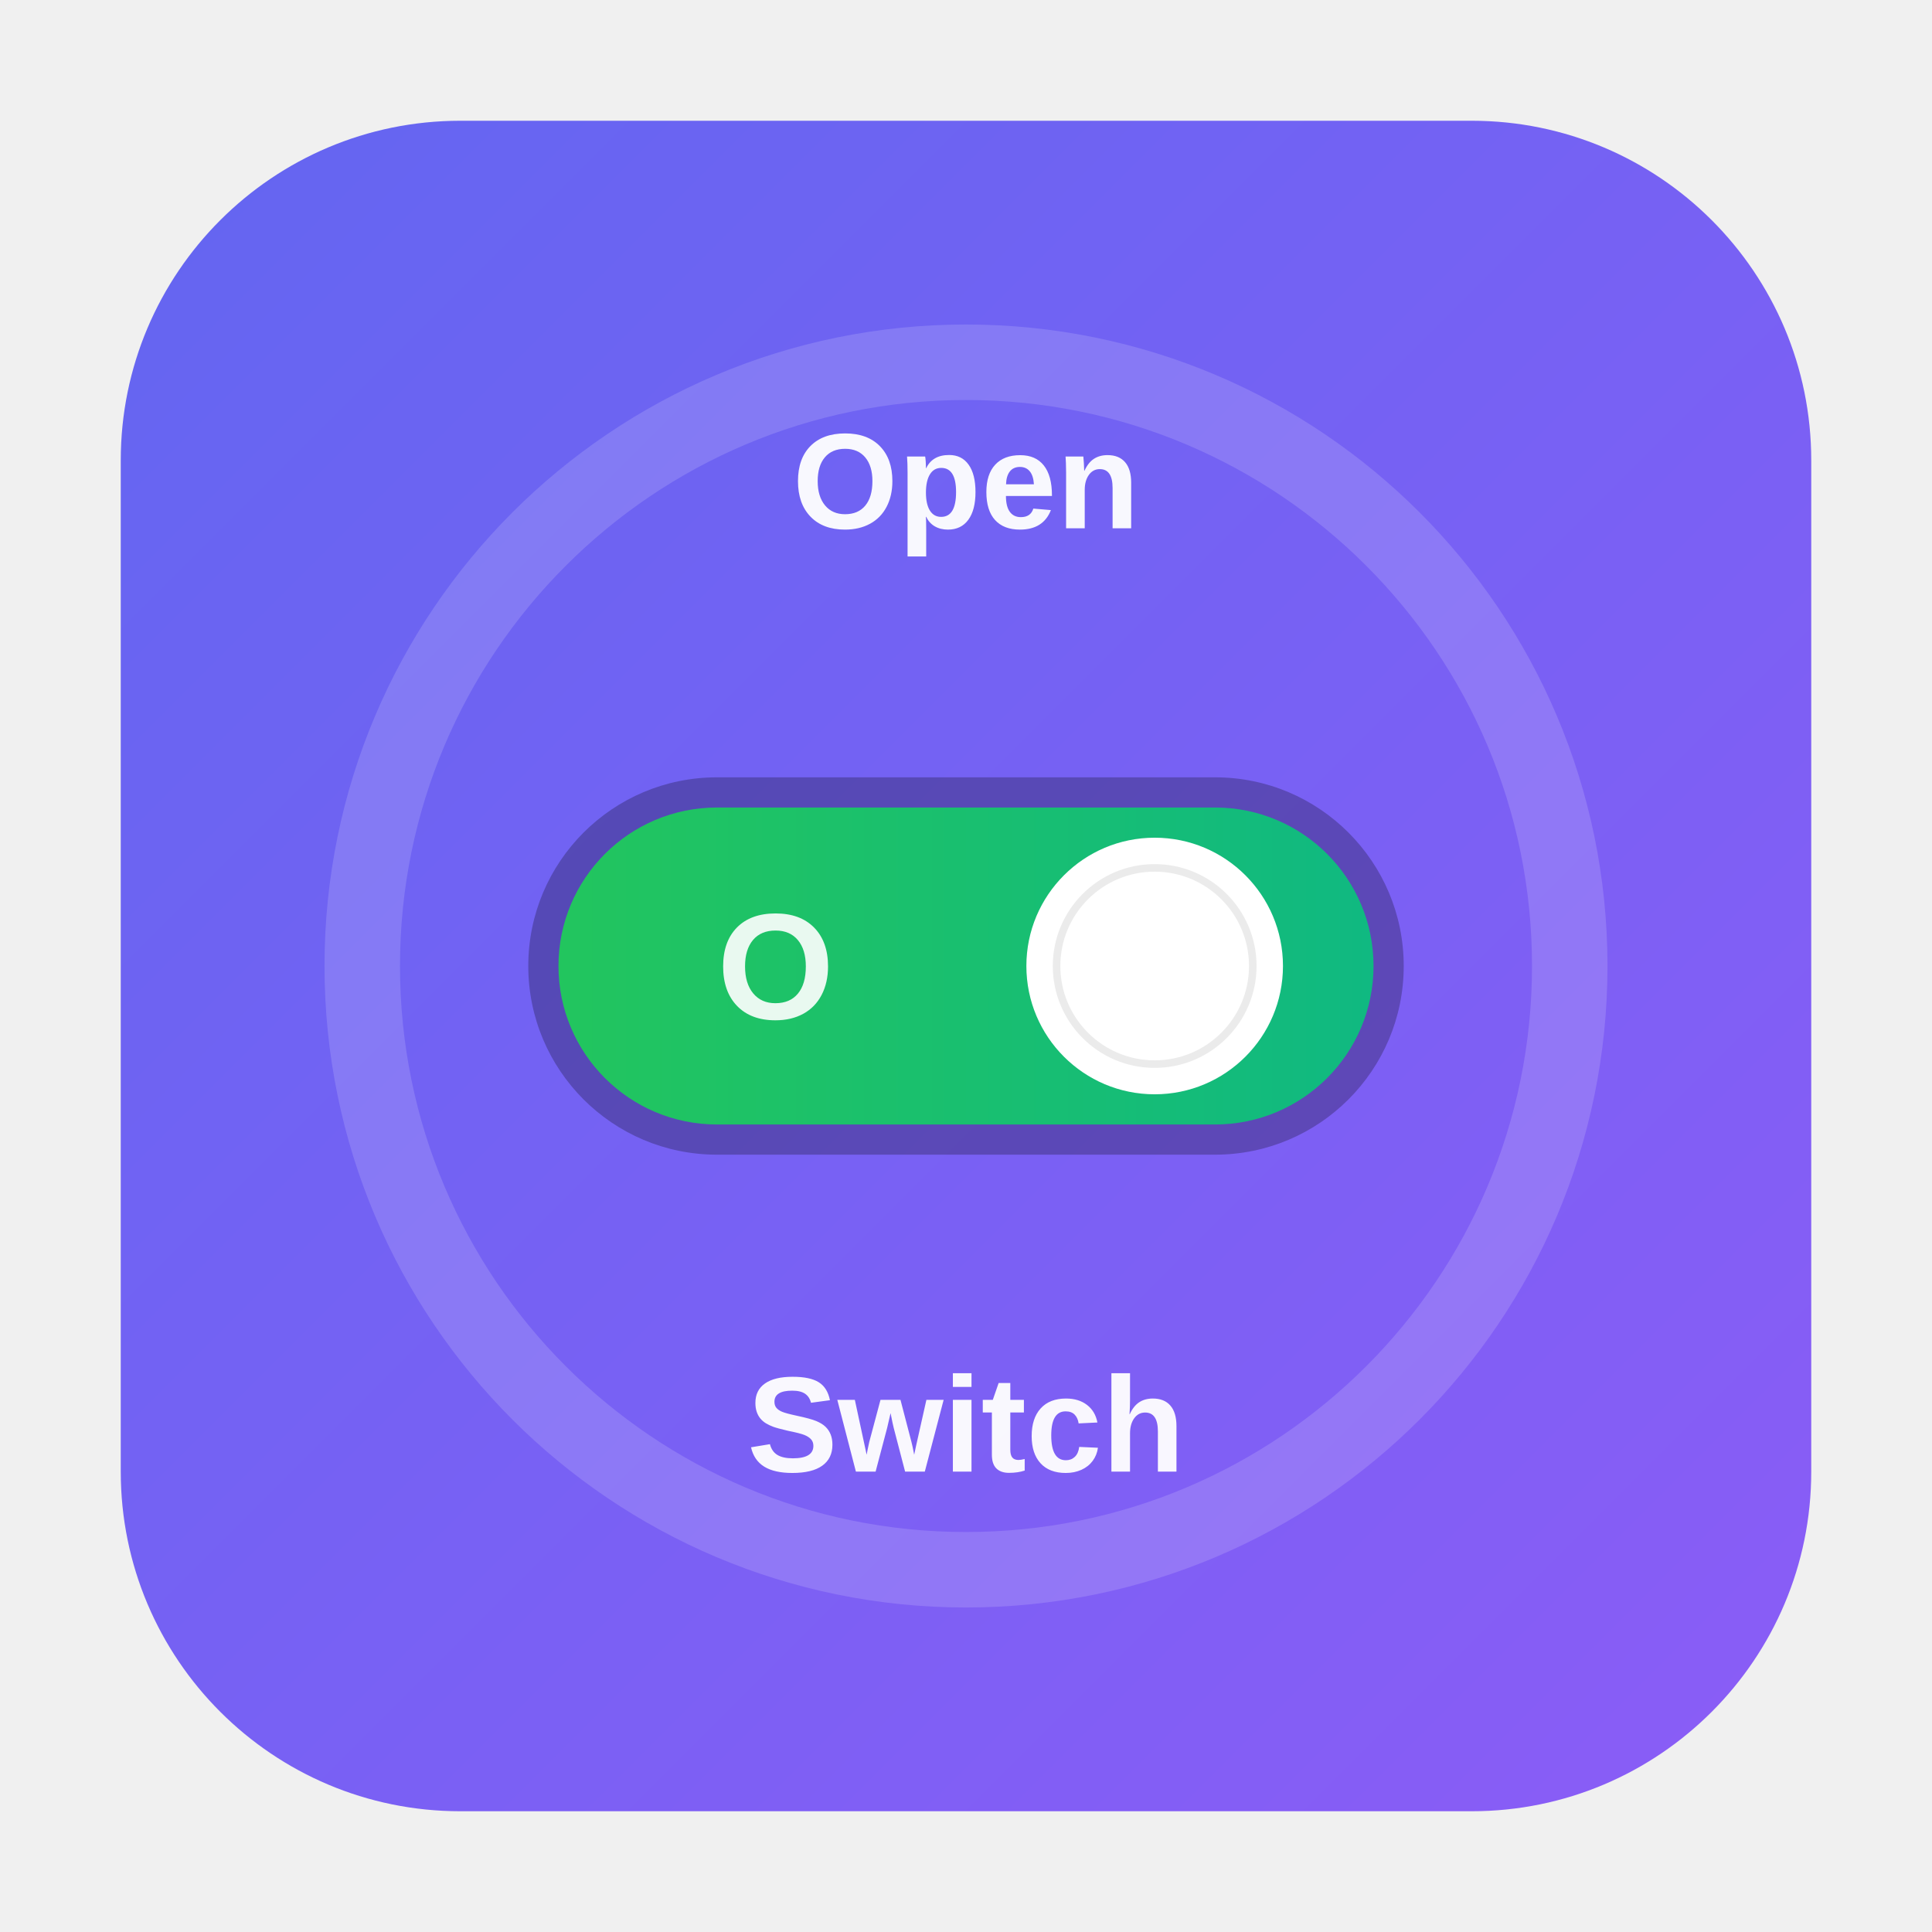
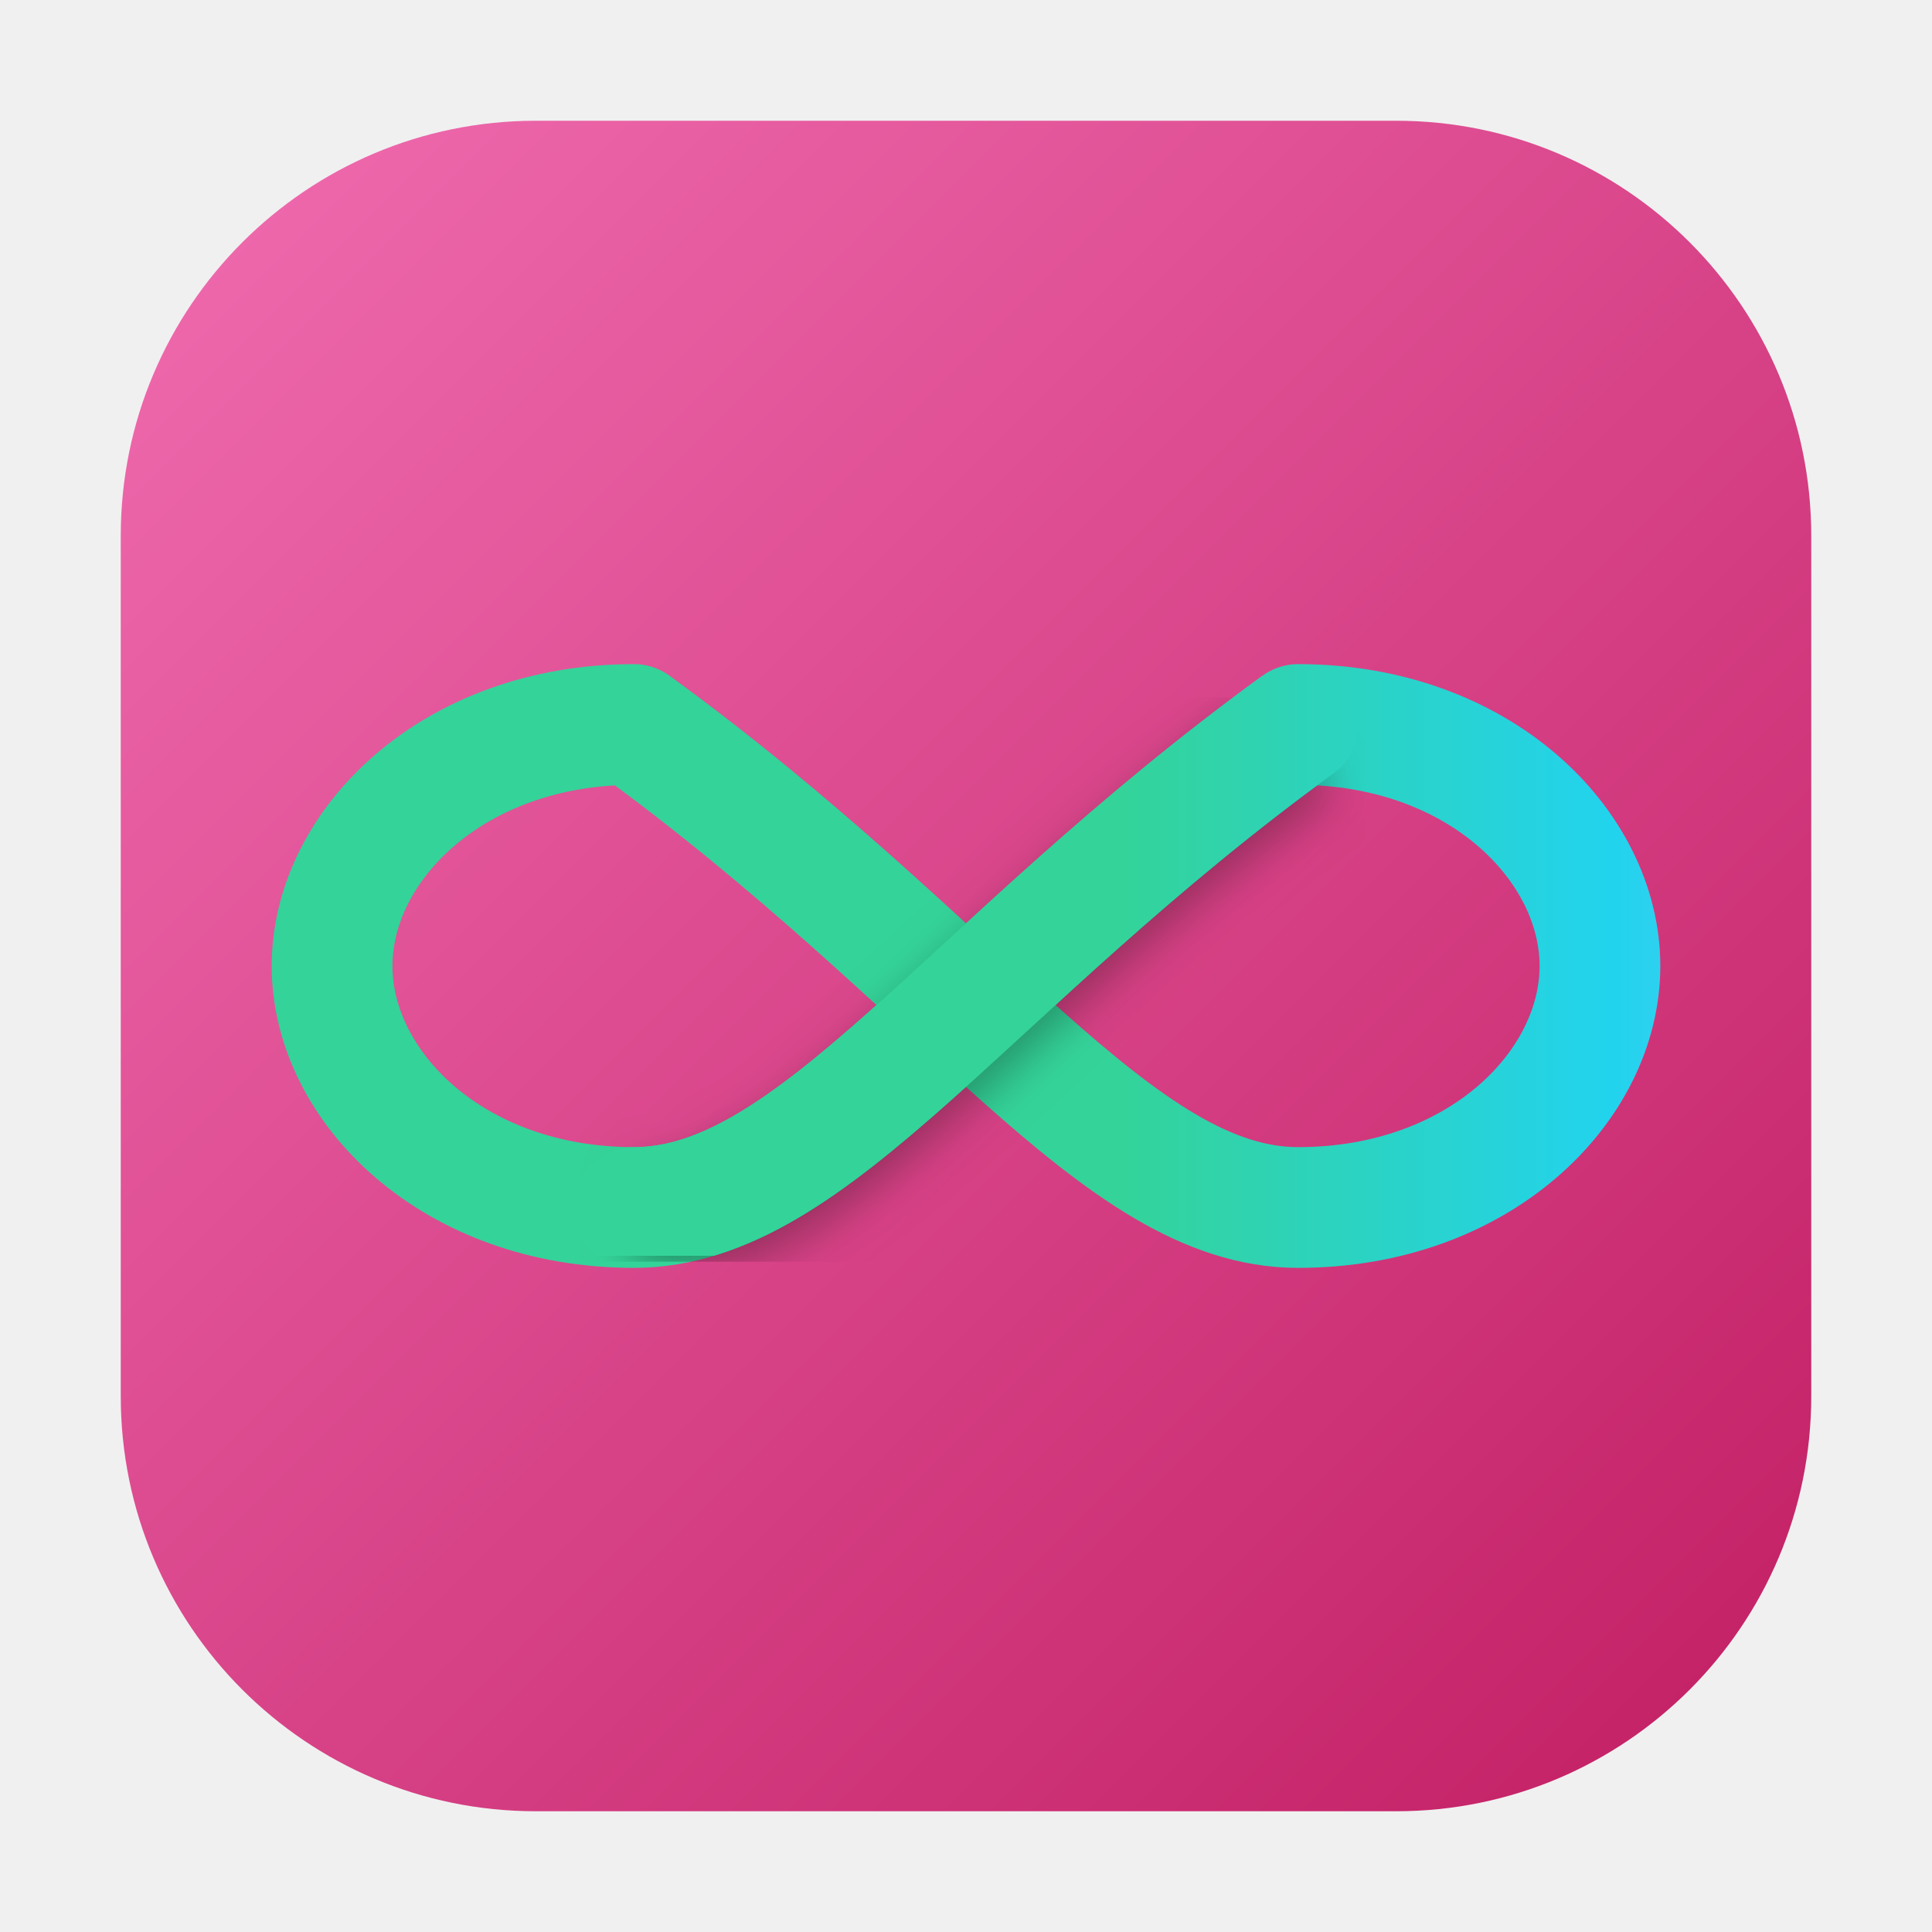
- <svg xmlns="http://www.w3.org/2000/svg" viewBox="0 0 1024 1024">
+ <svg xmlns="http://www.w3.org/2000/svg" width="1024" height="1024" viewBox="0 0 1024 1024" fill="none">
  <defs>
-     <linearGradient id="bg" x1="0%" y1="0%" x2="100%" y2="100%">
-       <stop offset="0%" style="stop-color:#6366f1" />
-       <stop offset="100%" style="stop-color:#8b5cf6" />
+     <linearGradient id="bg_grad" x1="0" y1="0" x2="1024" y2="1024" gradientUnits="userSpaceOnUse">
+       <stop offset="0%" stop-color="#F472B6" />
+       <stop offset="100%" stop-color="#BE185D" />
    </linearGradient>
-     <linearGradient id="switch" x1="0%" y1="0%" x2="100%" y2="0%">
-       <stop offset="0%" style="stop-color:#22c55e" />
-       <stop offset="100%" style="stop-color:#10b981" />
+     <linearGradient id="symbol_grad" x1="100" y1="512" x2="924" y2="512" gradientUnits="userSpaceOnUse">
+       <stop offset="0%" stop-color="#34D399" />
+       <stop offset="40%" stop-color="#22D3EE" />
+       <stop offset="100%" stop-color="#D8B4FE" />
    </linearGradient>
+     <path id="infinity_path" d="         M 220 160          C 100 160 0 0 -220 -160          C -340 -160 -420 -80 -420 0          C -420 80 -340 160 -220 160          C -100 160 0 0 220 -160          C 340 -160 420 -80 420 0          C 420 80 340 160 220 160          Z" />
+     <path id="cover_path" d="         M -220 160         C -100 160 0 0 220 -160" />
+     <linearGradient id="fade_grad" x1="0" y1="0" x2="1" y2="1">
+       <stop offset="0%" stop-color="black" />
+       <stop offset="30%" stop-color="white" />
+       <stop offset="70%" stop-color="white" />
+       <stop offset="100%" stop-color="black" />
+     </linearGradient>
+     <mask id="fade_mask">
+       <rect x="-512" y="-512" width="1024" height="1024" fill="url(#fade_grad)" />
+     </mask>
+     <filter id="center_shadow">
+       <feGaussianBlur in="SourceAlpha" stdDeviation="15" />
+       <feOffset dx="0" dy="10" />
+       <feComponentTransfer>
+         <feFuncA type="linear" slope="0.6" />
+       </feComponentTransfer>
+     </filter>
  </defs>
-   <rect x="64" y="64" width="896" height="896" rx="180" ry="180" fill="url(#bg)" />
-   <circle cx="512" cy="512" r="320" fill="none" stroke="rgba(255,255,255,0.15)" stroke-width="40" />
-   <rect x="280" y="412" width="464" height="200" rx="100" ry="100" fill="rgba(0,0,0,0.25)" />
-   <rect x="296" y="428" width="432" height="168" rx="84" ry="84" fill="url(#switch)" />
-   <circle cx="612" cy="512" r="68" fill="#ffffff" />
-   <circle cx="612" cy="512" r="52" fill="none" stroke="rgba(0,0,0,0.08)" stroke-width="4" />
-   <text x="380" y="540" font-family="Arial, sans-serif" font-size="80" font-weight="bold" fill="rgba(255,255,255,0.9)">O</text>
-   <text x="512" y="280" font-family="Arial, sans-serif" font-size="72" font-weight="bold" fill="rgba(255,255,255,0.95)" text-anchor="middle">Open</text>
-   <text x="512" y="780" font-family="Arial, sans-serif" font-size="72" font-weight="bold" fill="rgba(255,255,255,0.95)" text-anchor="middle">Switch</text>
+   <rect x="64" y="64" width="896" height="896" rx="220" fill="url(#bg_grad)" />
+   <g transform="translate(512, 512) scale(0.8)">
+     <use href="#infinity_path" fill="none" stroke="url(#symbol_grad)" stroke-width="80" stroke-linecap="round" stroke-linejoin="round" />
+     <g clip-path="url(#infinity_path_clip)">
+         
+         
+     </g>
+     <use href="#cover_path" fill="none" stroke="black" stroke-width="80" stroke-linecap="butt" filter="url(#center_shadow)" mask="url(#fade_mask)" transform="translate(0, 4)" opacity="0.5" />
+     <use href="#cover_path" fill="none" stroke="url(#symbol_grad)" stroke-width="80" stroke-linecap="round" mask="url(#fade_mask)" />
+   </g>
</svg>
